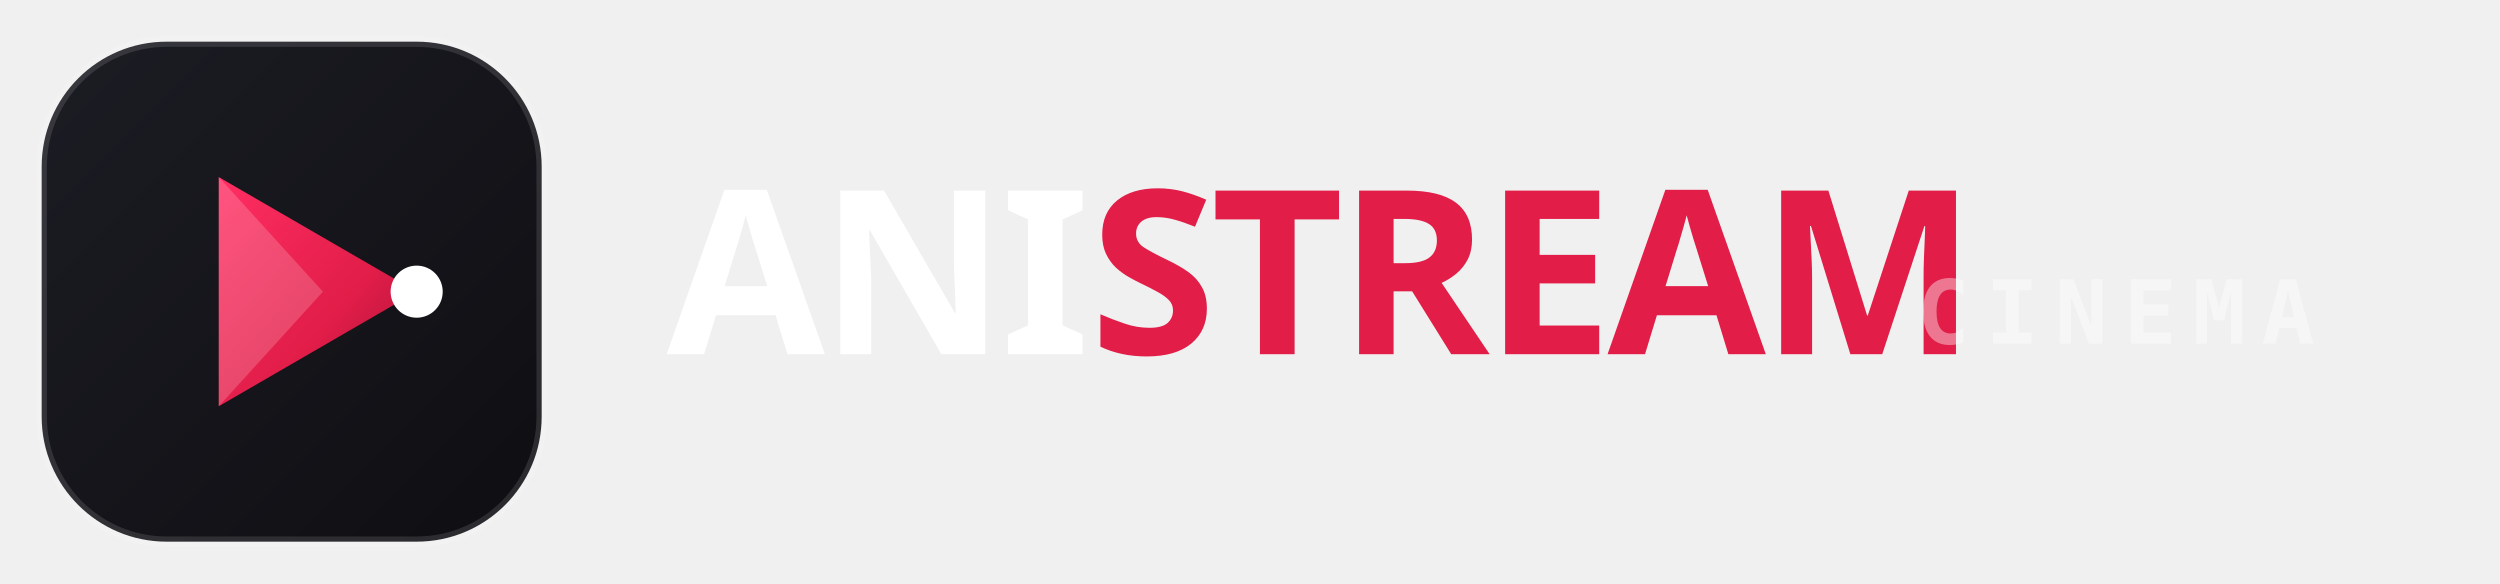
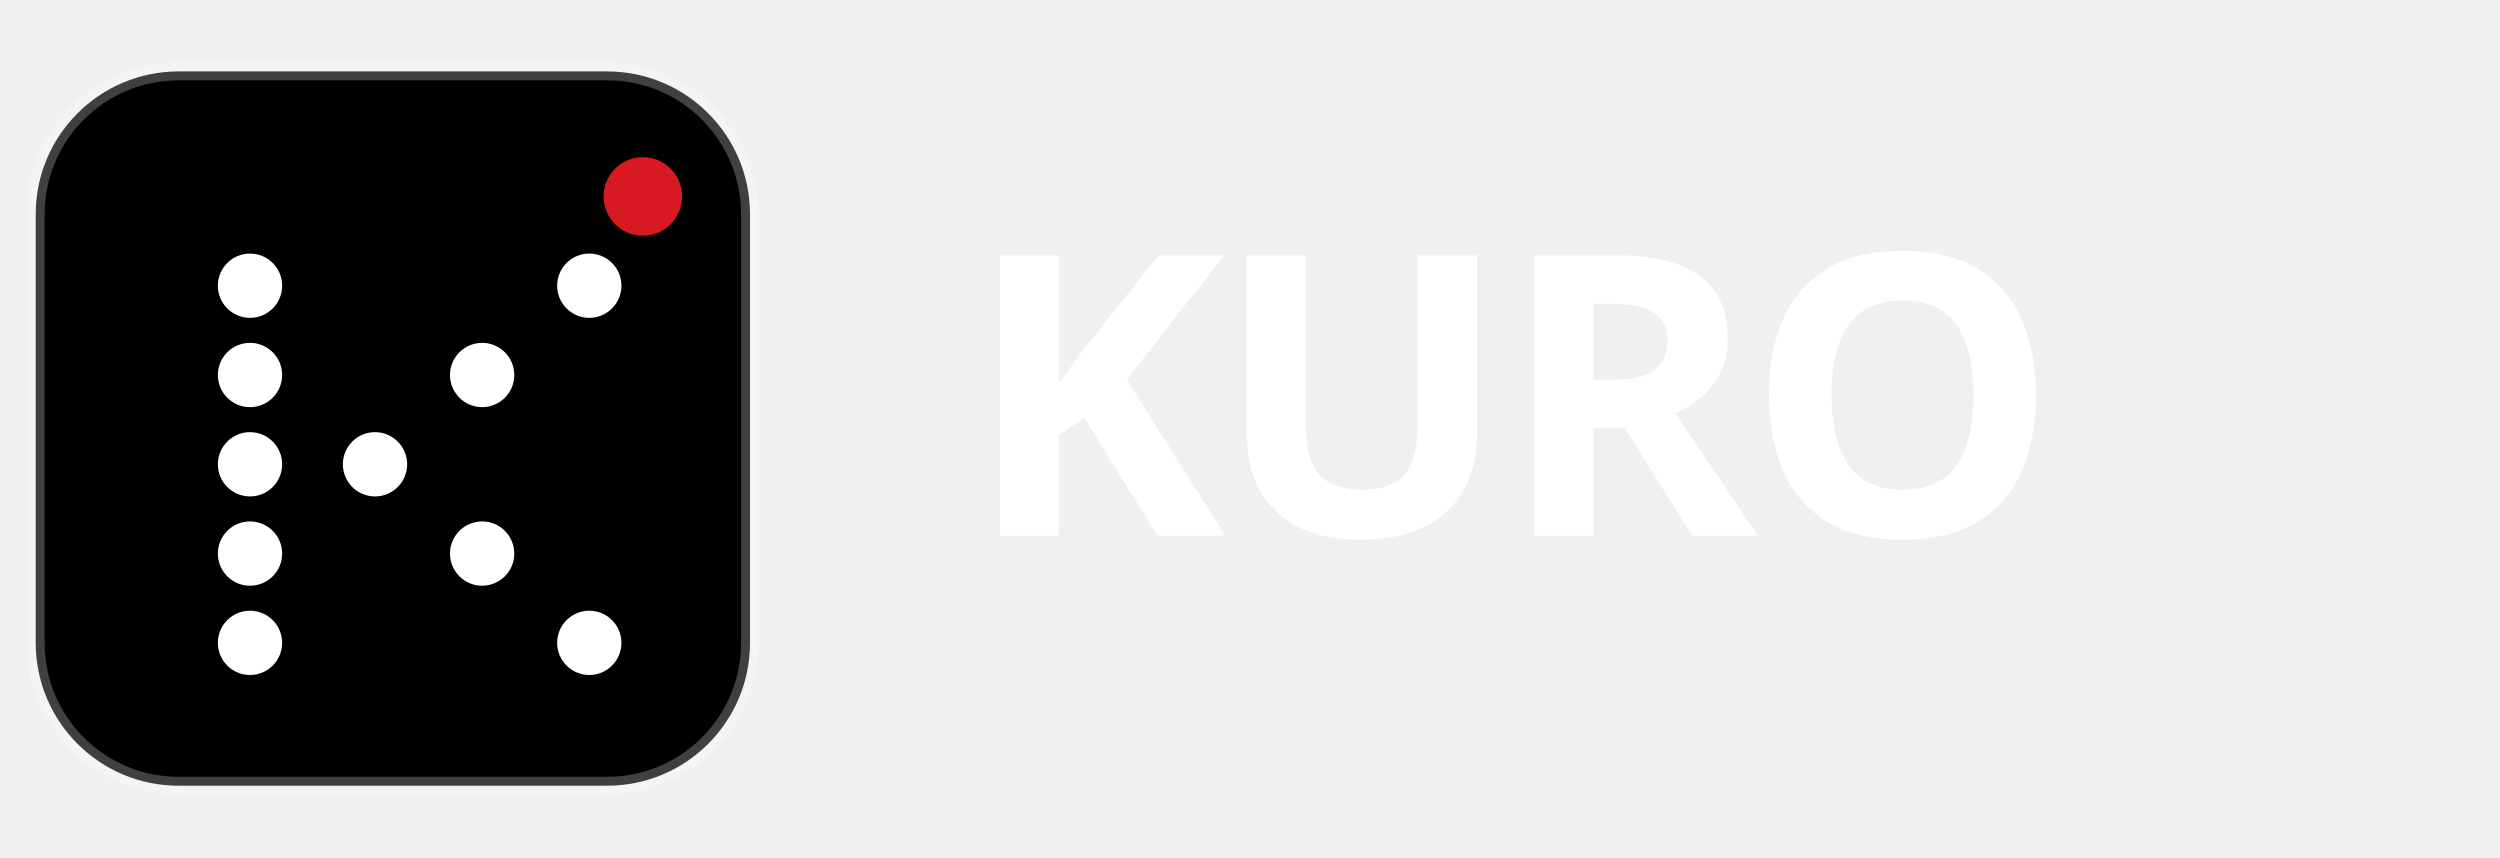
- <svg xmlns="http://www.w3.org/2000/svg" viewBox="0 0 240 56" fill="none">
-   <defs>
-     <linearGradient id="logo-poly" x1="0%" y1="0%" x2="100%" y2="100%">
-       <stop offset="0%" stop-color="#ff2e63" />
-       <stop offset="60%" stop-color="#e11d48" />
-       <stop offset="100%" stop-color="#9f1239" />
-     </linearGradient>
-     <linearGradient id="logo-bg" x1="0%" y1="0%" x2="100%" y2="100%">
-       <stop offset="0%" stop-color="#1c1c24" />
-       <stop offset="100%" stop-color="#0e0e12" />
-     </linearGradient>
-   </defs>
-   <g transform="translate(4, 4)">
-     <rect width="48" height="48" rx="12" fill="url(#logo-bg)" stroke="rgba(255,255,255,0.12)" stroke-width="1" />
-     <path d="M17 13L36 24L17 35V13Z" fill="url(#logo-poly)" />
-     <path d="M17 13L27 24L17 35V13Z" fill="#ffffff" fill-opacity="0.18" />
-     <circle cx="36" cy="24" r="2.5" fill="#ffffff" />
+ <svg xmlns="http://www.w3.org/2000/svg" viewBox="0 0 140 48" fill="none">
+   <g transform="translate(2, 4)">
+     <rect width="40" height="40" rx="8" fill="#000000" stroke="rgba(255,255,255,0.25)" stroke-width="1" />
+     <g fill="#ffffff">
+       <circle cx="12" cy="12" r="1.8" />
+       <circle cx="12" cy="17" r="1.8" />
+       <circle cx="12" cy="22" r="1.8" />
+       <circle cx="12" cy="27" r="1.8" />
+       <circle cx="12" cy="32" r="1.8" />
+       <circle cx="19" cy="22" r="1.8" />
+       <circle cx="25" cy="17" r="1.8" />
+       <circle cx="31" cy="12" r="1.8" />
+       <circle cx="25" cy="27" r="1.8" />
+       <circle cx="31" cy="32" r="1.8" />
+     </g>
+     <circle cx="34" cy="7" r="2.2" fill="#D71921" />
  </g>
-   <g transform="translate(64, 34)">
-     <text font-family="'Outfit', 'Plus Jakarta Sans', system-ui, sans-serif" font-size="22" font-weight="800" letter-spacing="-0.5" fill="#ffffff">
-       ANI<tspan fill="#e11d48">STREAM</tspan>
-     </text>
-     <text x="120" y="-1" font-family="'JetBrains Mono', monospace" font-size="8.5" font-weight="700" letter-spacing="1.5" fill="rgba(255,255,255,0.4)">
-       CINEMA
+   <g transform="translate(54, 30)">
+     <text font-family="'Space Grotesk', system-ui, sans-serif" font-size="22" font-weight="800" letter-spacing="-0.03em" fill="#ffffff">
+       KURO
    </text>
  </g>
</svg>
